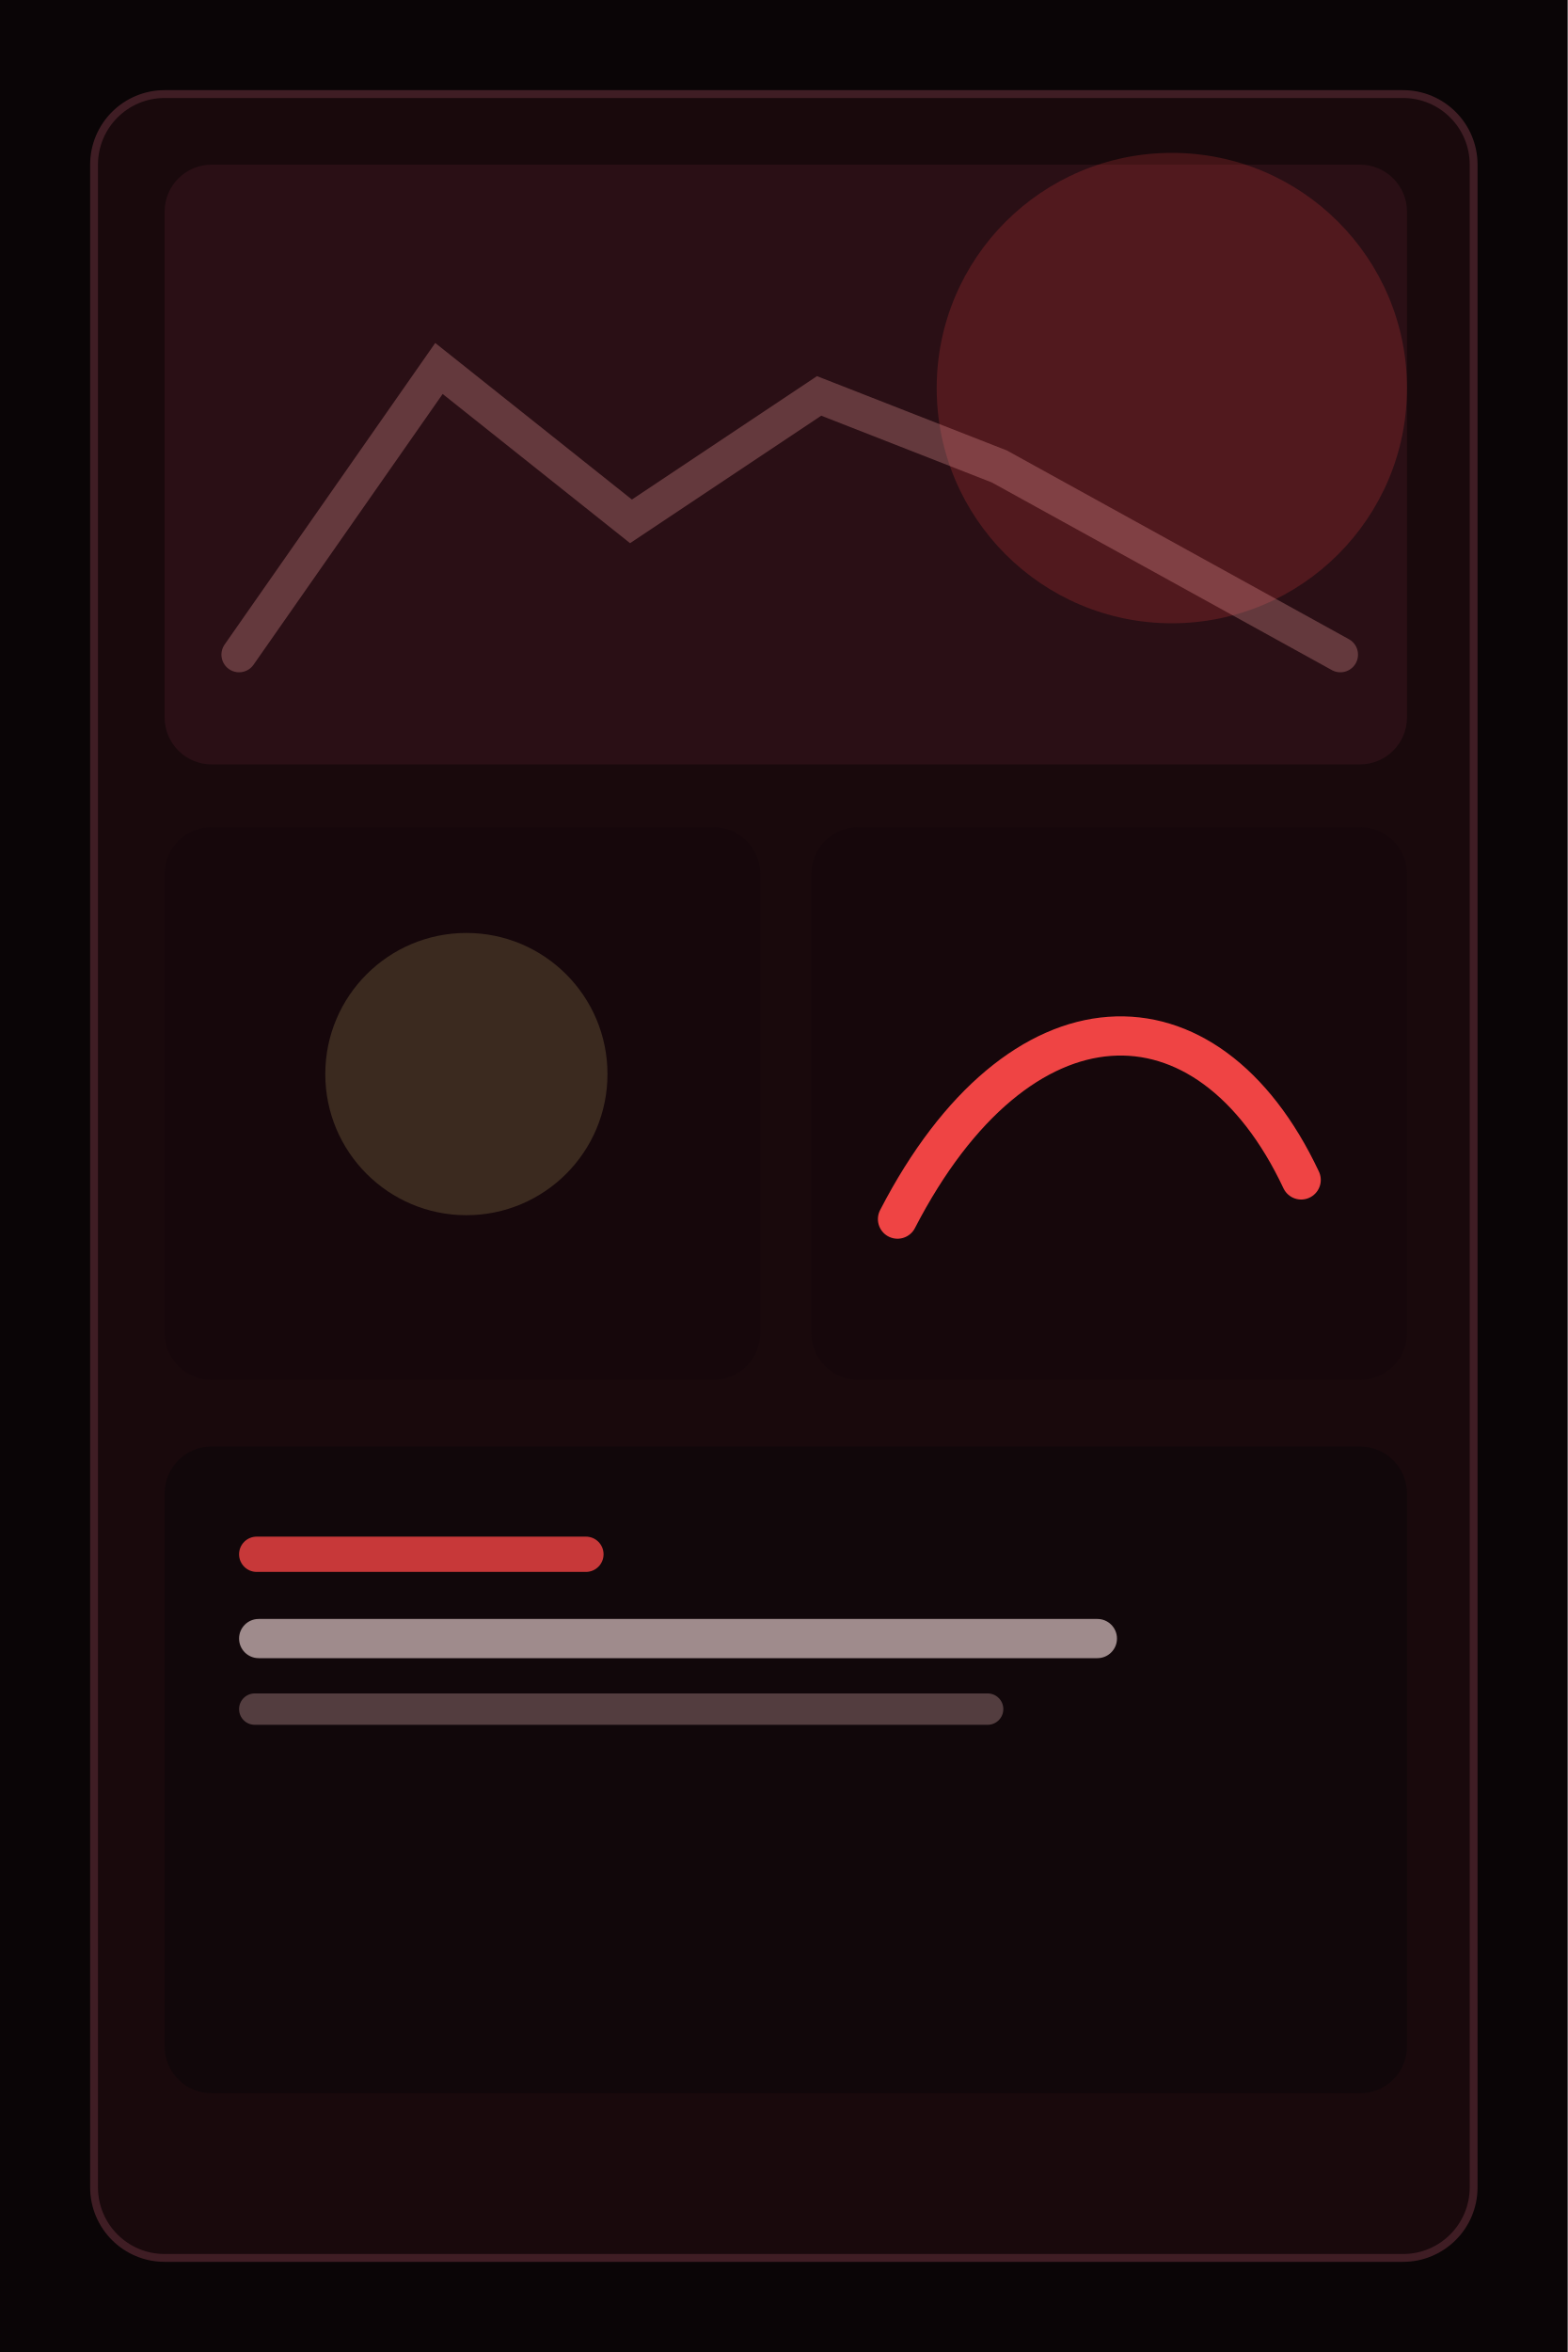
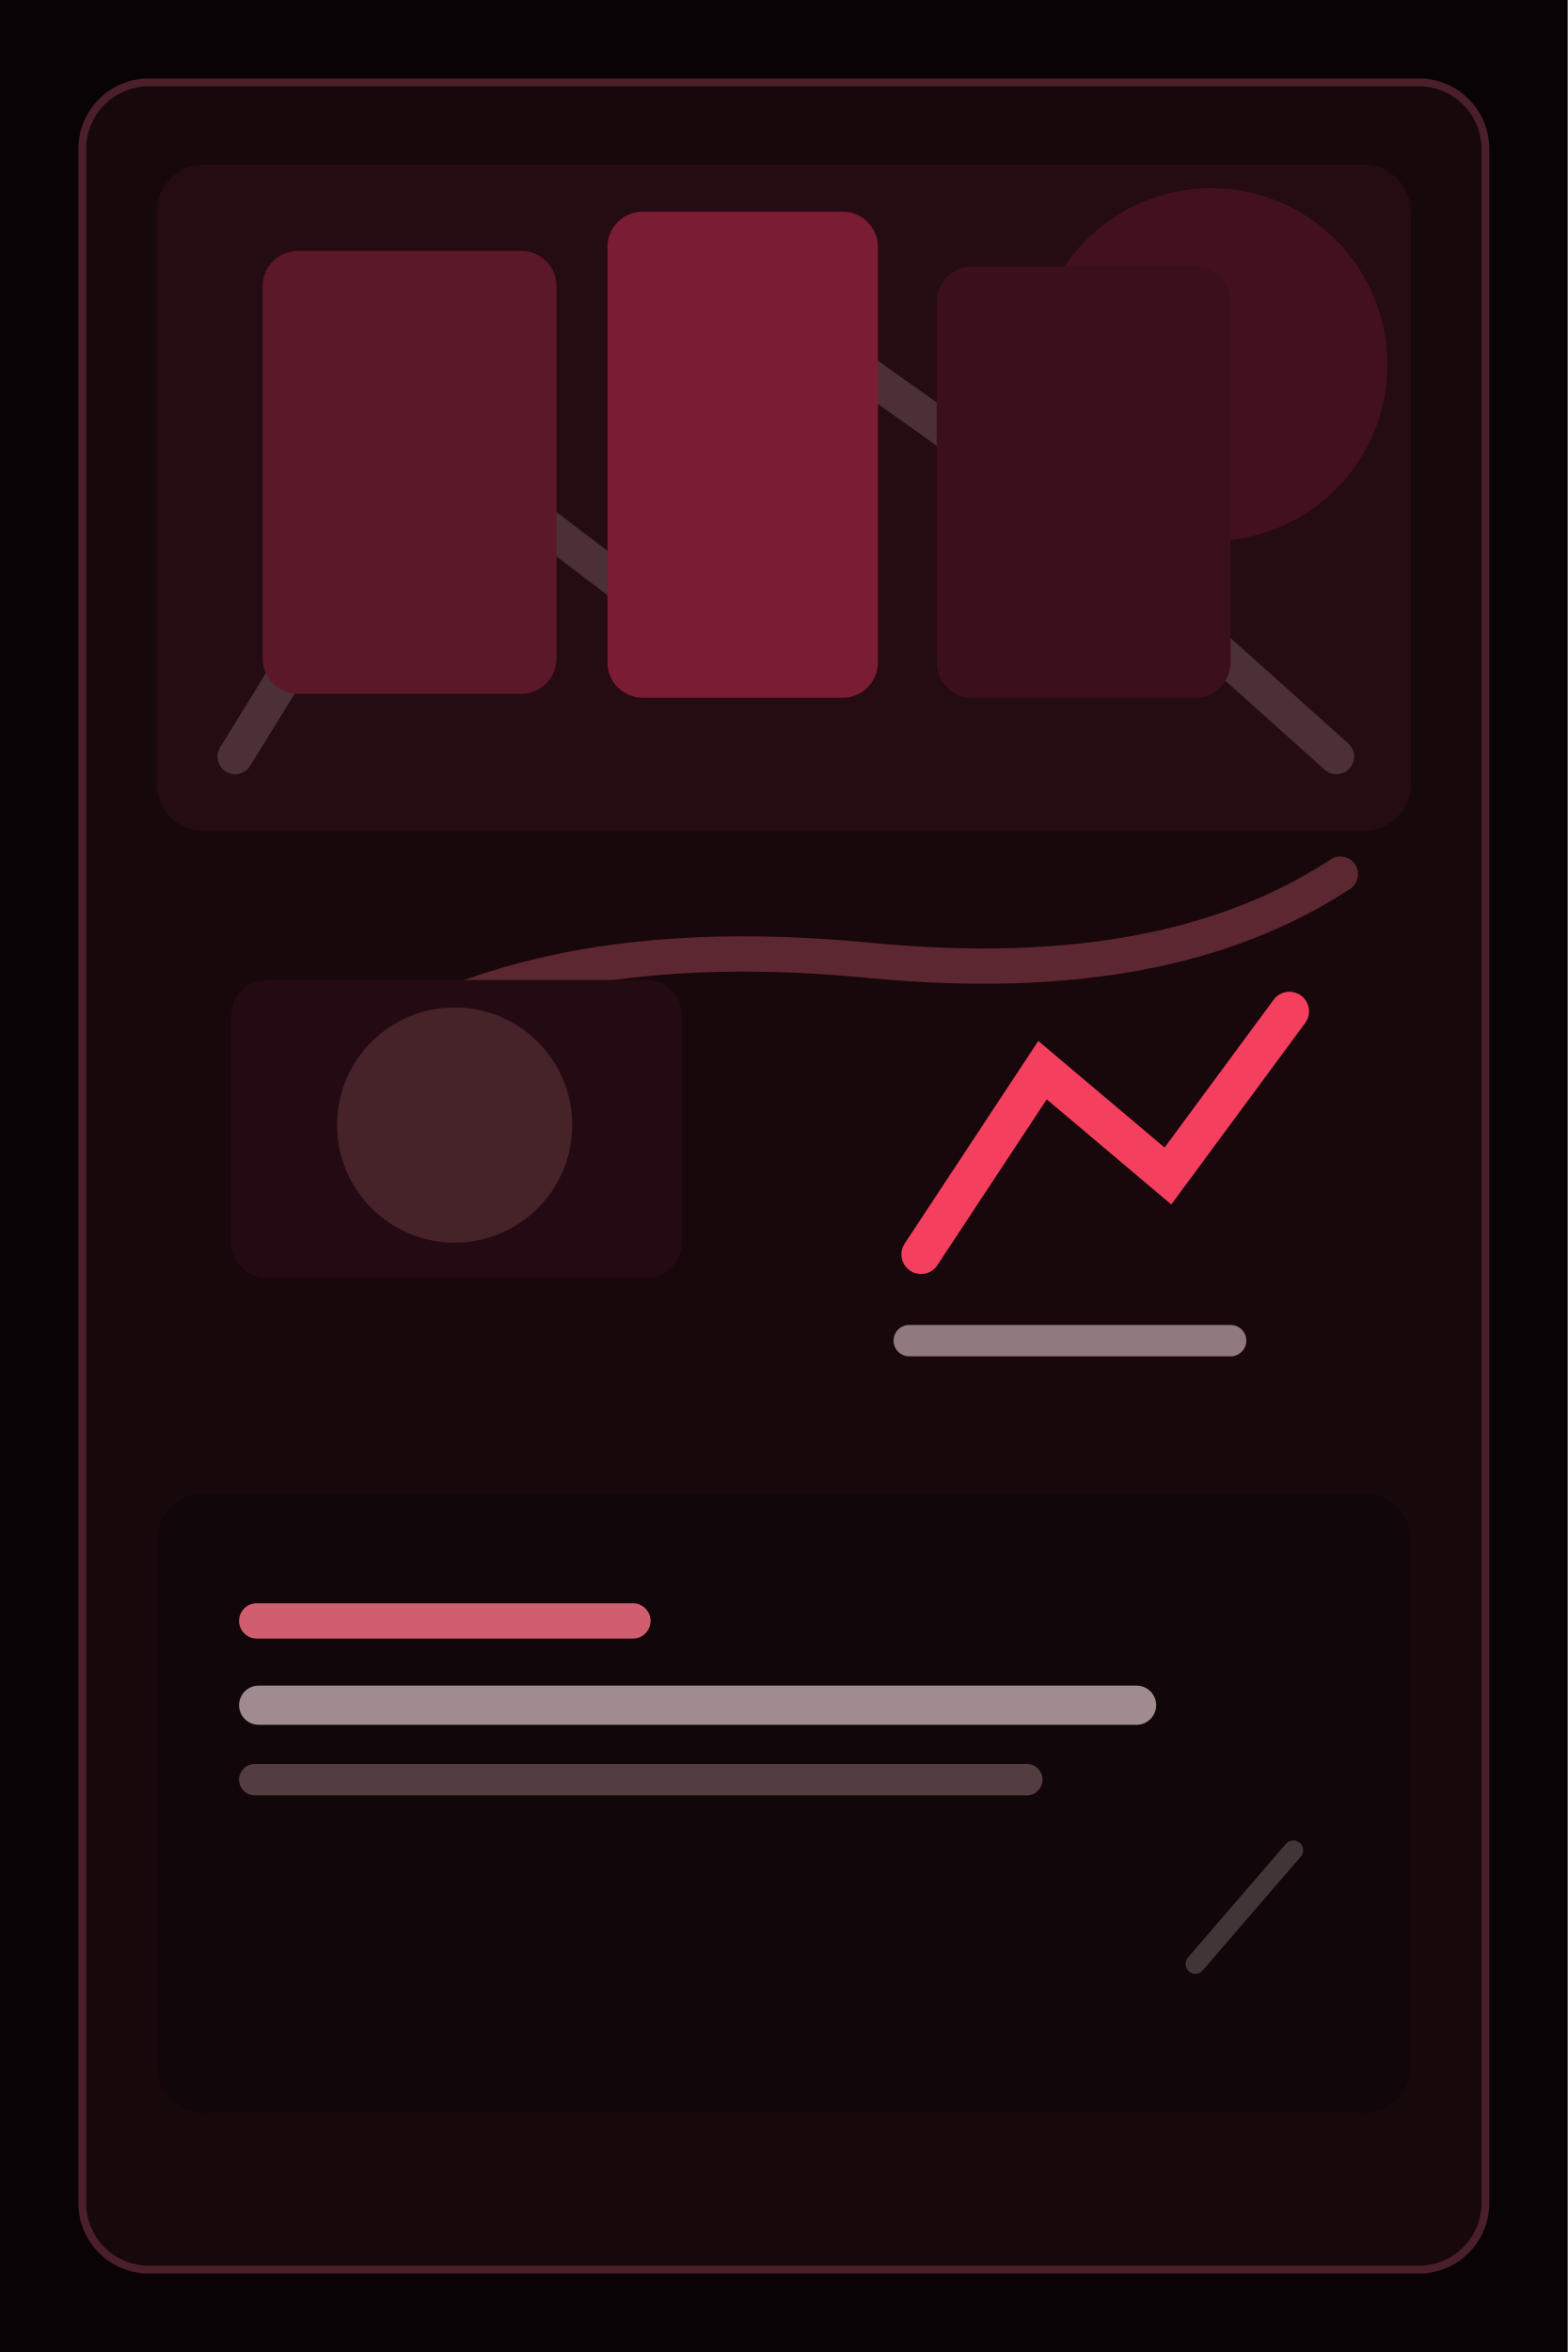
<svg xmlns="http://www.w3.org/2000/svg" width="800" height="1200" viewBox="0 0 800 1200" fill="none">
-   <rect width="800" height="1200" fill="#0A0506" />
-   <rect x="48" y="48" width="704" height="1104" rx="36" fill="#19090C" stroke="#3F1D24" stroke-width="4" />
-   <rect x="84" y="84" width="634" height="306" rx="24" fill="#2A0F15" />
-   <rect x="84" y="422" width="304" height="282" rx="24" fill="#16070B" />
-   <rect x="414" y="422" width="304" height="282" rx="24" fill="#16070B" />
-   <rect x="84" y="738" width="634" height="330" rx="24" fill="#11070A" />
-   <circle cx="598" cy="198" r="120" fill="#EF4444" fill-opacity=".2" />
-   <path d="M122 334L224 188L322 266L418 202L510 238L684 334" stroke="#FCA5A5" stroke-width="18" stroke-linecap="round" opacity=".28" />
-   <path d="M458 622C520 502 616 500 664 602" stroke="#EF4444" stroke-width="20" stroke-linecap="round" />
-   <circle cx="238" cy="548" r="72" fill="#FDE68A" fill-opacity=".16" />
-   <rect x="122" y="784" width="186" height="18" rx="9" fill="#EF4444" fill-opacity=".82" />
-   <rect x="122" y="826" width="448" height="20" rx="10" fill="#FDE2E2" fill-opacity=".6" />
-   <rect x="122" y="864" width="390" height="16" rx="8" fill="#FECACA" fill-opacity=".28" />
+   <rect width="800" height="1200" fill="#090305" />
+   <rect x="42" y="42" width="716" height="1116" rx="34" fill="#17080C" stroke="#4B1F28" stroke-width="4" />
+   <rect x="80" y="84" width="640" height="340" rx="24" fill="#250B12" />
+   <rect x="80" y="456" width="640" height="272" rx="24" fill="#18070B" />
+   <rect x="80" y="762" width="640" height="316" rx="24" fill="#110609" />
+   <circle cx="618" cy="186" r="90" fill="#F43F5E" fill-opacity=".14" />
+   <path d="M120 386L220 224L328 306L438 188L548 266L682 386" stroke="#FFD6DE" stroke-width="18" stroke-linecap="round" opacity=".18" />
+   <rect x="134" y="128" width="150" height="226" rx="18" fill="#5A1828" />
+   <rect x="310" y="108" width="138" height="248" rx="18" fill="#7B1D32" />
+   <rect x="478" y="136" width="150" height="220" rx="18" fill="#3C101A" />
+   <path d="M146 564C220 498 320 478 444 490C548 500 626 484 684 446" stroke="#FB7185" stroke-width="18" stroke-linecap="round" opacity=".3" />
+   <rect x="118" y="500" width="230" height="152" rx="18" fill="#240A12" />
+   <circle cx="232" cy="574" r="60" fill="#FCA5A5" fill-opacity=".16" />
+   <path d="M470 640L532 546L596 600L658 516" stroke="#F43F5E" stroke-width="20" stroke-linecap="round" />
+   <rect x="456" y="676" width="180" height="16" rx="8" fill="#FFE4E6" fill-opacity=".52" />
+   <rect x="122" y="818" width="210" height="18" rx="9" fill="#FB7185" fill-opacity=".82" />
+   <rect x="122" y="860" width="468" height="20" rx="10" fill="#FFE4E6" fill-opacity=".6" />
+   <rect x="122" y="900" width="410" height="16" rx="8" fill="#FECDD3" fill-opacity=".28" />
+   <path d="M610 1002L660 944" stroke="#FFF1F2" stroke-width="10" stroke-linecap="round" opacity=".2" />
</svg>
